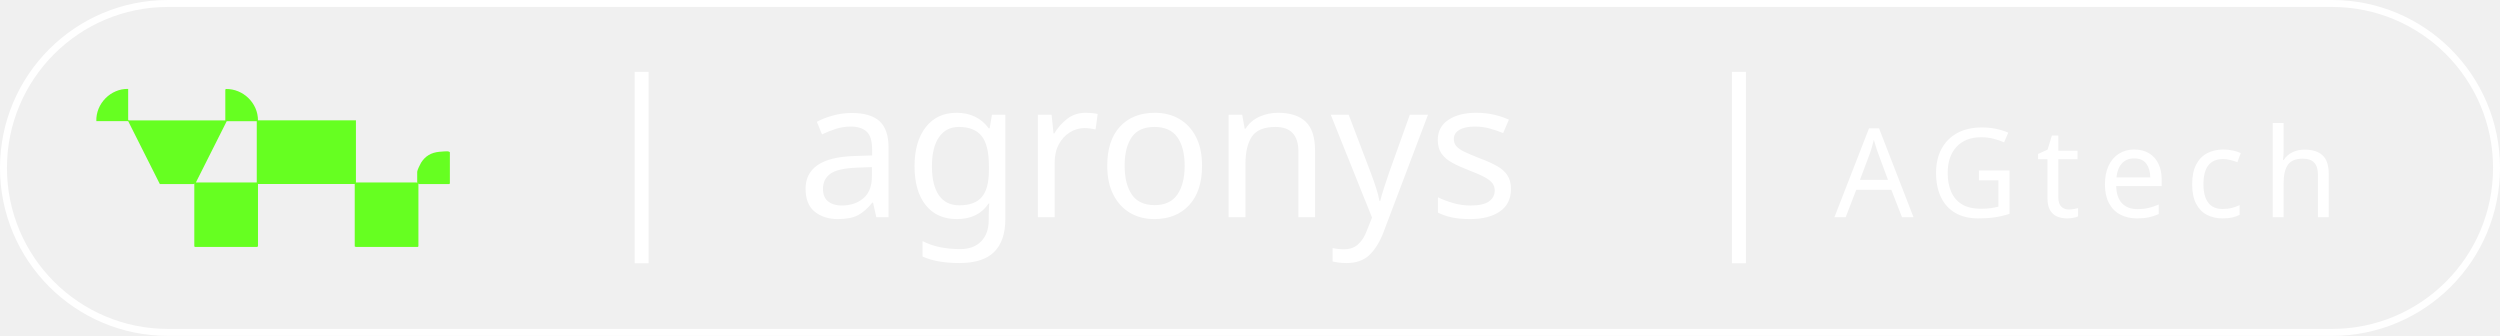
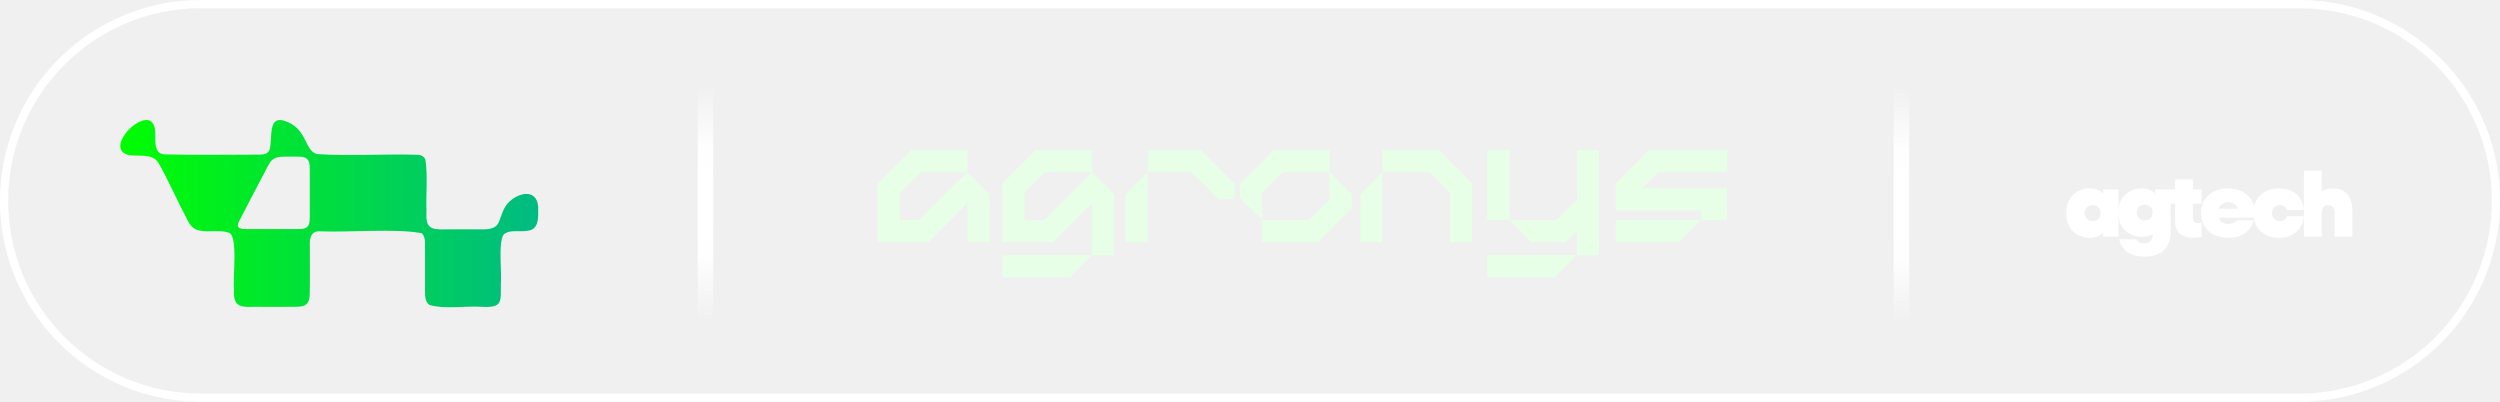
- <svg xmlns="http://www.w3.org/2000/svg" id="Capa_2" data-name="Capa 2" viewBox="0 0 2157.77 289.89">
+ <svg xmlns="http://www.w3.org/2000/svg" xmlns:xlink="http://www.w3.org/1999/xlink" id="Capa_2" data-name="Capa 2" viewBox="0 0 7944.63 1276.74">
  <defs>
    <style>
      .cls-1 {
-         font-family: Atmosphere, Atmosphere;
+         fill: url(#Degradado_sin_nombre_150);
      }

-       .cls-1, .cls-2 {
-         font-size: 106.95px;
-         letter-spacing: .14em;
+       .cls-2 {
+         fill: #fff;
      }

      .cls-3 {
-         letter-spacing: 0em;
+         fill: url(#Degradado_sin_nombre_261-2);
      }

-       .cls-3, .cls-2 {
-         font-family: TANJIRORegular, TANJIRO;
-       }
- 
-       .cls-3, .cls-4 {
-         font-size: 165px;
+       .cls-4 {
+         fill: #e6ffe6;
      }

      .cls-5 {
-         fill: #fff;
+         fill: none;
+         stroke: #fff;
+         stroke-miterlimit: 10;
+         stroke-width: 26px;
      }

      .cls-6 {
-         fill: none;
-         stroke: #fff;
-         stroke-miterlimit: 10;
-         stroke-width: 6px;
-       }
- 
-       .cls-7 {
-         fill: #66ff21;
-       }
- 
-       .cls-4 {
-         font-family: MyriadPro-Regular, 'Myriad Pro';
+         fill: url(#Degradado_sin_nombre_261);
      }
    </style>
+     <linearGradient id="Degradado_sin_nombre_150" data-name="Degradado sin nombre 150" x1="382.31" y1="678.91" x2="1710.45" y2="678.91" gradientUnits="userSpaceOnUse">
+       <stop offset="0" stop-color="#00fe00" />
+       <stop offset="1" stop-color="#00bb83" />
+     </linearGradient>
+     <radialGradient id="Degradado_sin_nombre_261" data-name="Degradado sin nombre 261" cx="2241.89" cy="643.83" fx="2241.89" fy="643.83" r="374.24" gradientUnits="userSpaceOnUse">
+       <stop offset="0" stop-color="#fff" />
+       <stop offset=".46" stop-color="#fff" stop-opacity=".95" />
+       <stop offset="1" stop-color="#fff" stop-opacity="0" />
+     </radialGradient>
+     <radialGradient id="Degradado_sin_nombre_261-2" data-name="Degradado sin nombre 261" cx="6042.46" cy="650" fx="6042.46" fy="650" xlink:href="#Degradado_sin_nombre_261" />
  </defs>
-   <g id="Capa_1-2" data-name="Capa 1">
-     <rect class="cls-6" x="3" y="3" width="2151.77" height="283.89" rx="141.94" ry="141.94" />
-     <text class="cls-5" transform="translate(508.35 187.44)">
-       <tspan class="cls-4" x="0" y="0" xml:space="preserve">|    </tspan>
-       <tspan class="cls-3" x="179.35" y="0" xml:space="preserve">agronys  </tspan>
-       <tspan class="cls-4" x="947.08" y="0">| </tspan>
-       <tspan class="cls-2" x="1021.49" y="0"> </tspan>
-       <tspan class="cls-1" x="1074.97" y="0">AGtech</tspan>
-     </text>
-     <g id="uuid-07106073-12cb-429d-a485-1cf824baa9ac" data-name="Capa 1-2">
-       <path class="cls-7" d="M110.62,76.75v26.62l.52.52h83.33v-26.62l.58-.47c14.88-.16,27.62,12.14,27.61,27.08h84.55v53.58h52.36c.1,0,.27.44.52.35v-9.57c0-1.27,2.51-6.48,3.34-7.8,3.75-5.91,8.72-8.7,15.63-9.42,1.49-.16,6.42-.54,7.67-.37.46.06,1.55.44,1.55.89v26.79l-.52.52h-26.1c-.1,0-.27-.44-.52-.35v54.1l-.52.52h-53.58c-.11,0-.53-.46-.87-.35v-53.93h-83.5v53.93c-.34-.11-.76.35-.87.35h-53.58l-.52-.52v-54.1c-.25-.09-.42.35-.52.35h-29.23l-27.31-54.28h-27.49c-.49-15.1,12.34-28.19,27.49-27.83ZM221.61,104.59h-25.92l-26.62,52.89h52.54v-52.89Z" />
+   <g id="Capa_2-2" data-name="Capa 2">
+     <rect class="cls-5" x="13" y="13" width="7918.63" height="1250.74" rx="625.37" ry="625.37" />
+     <g id="Capa_1-2" data-name="Capa 1-2">
+       <path class="cls-1" d="M478.57,384.47c28.06,21.54,3.71,71.13,24.33,97.6,4.45,5.05,10.72,7.51,17.83,8.52,84.78,2.16,217.61,1.26,301.58.73,13.72.4,30.24-1.67,34.76-16.7,10.45-37.55-9.54-117.12,58.75-86.16,62.19,27.68,53.24,93.98,93.07,101.22,87.12,6.42,231.01-.9,317.02,2.18,11.61-.18,23.08,5.06,26.2,16.87,7.5,51.85,1.11,108.47,3.13,161.06-3.29,54.88,11.77,61.01,62.92,58.97,33.76,0,68.24,0,102.24,0,24.58.29,56.26,2.39,66.03-25.84,8.07-22.38,15.04-47.05,33.65-63.39,38.31-34.08,93.63-35.68,90.13,28.96,1.11,27.35-.25,62.4-34.23,64.74-24.04,5.09-56.64-5.44-75.73,12.36-17.77,27.78-4.93,118.37-8.64,157.9.01,56.24,5.36,75.32-60.82,71.49-52.71-3.49-115.39,8.67-166.33-6.04-16.06-11.27-13.15-34.52-13.79-51.99-.04-37.26,0-80.8-.02-118.52-1.17-18.64,4.47-43.82-10.74-57.52-84.73-15.2-229.17-2.26-319.94-5.68-32.46-3.44-36.88,22.94-35.36,48.98-.25,46.51.78,104.28-.44,153.56-.43,8.3-1.66,17.19-6.13,23.85-7.31,11.5-23.07,13.1-36,13.3-41.39.83-87.3-.06-129.76.09-48.31,1.3-72.17,1.54-68.63-55.97-4.94-33.64,14.36-172.21-17.19-179.8-28.23-9.56-63.39-.46-92.67-6.58-18.51-3.3-29.95-16.75-37.68-32.57-30.22-56.6-61.31-128.1-92.96-183.25-21.46-32.52-66.27-16.92-98.55-25.38-65.88-21.11,30.99-129.13,73.8-107.07l.15.09ZM974.84,504.19c-7.87-6.27-18.89-6.06-30.67-6.42-9.74-.13-19.51-.15-29.28-.13-27.29.08-48.24-.41-61.58,26.49-27.69,52.69-68.46,129.49-95.08,182.27-2.65,6.51-3.85,11.99.02,16.09,3.89,4.21,13.08,5.26,19.63,5.35,6,.17,12.28.14,18.28.16,49.38-.02,98.9.02,147.99,0,41.63,1.15,40.48-15.19,40.26-50.62.02-41.8,0-85.39,0-126.84-.64-14.7,2.77-35.87-9.43-46.23l-.15-.12Z" />
    </g>
+     <g>
+       <path class="cls-4" d="M3073.78,547.03c28.92,28.54,52.44,51.87,70.57,69.99v152.71h-70.57v-123.78l-123.21,123.78h-161.38v-186.25l107.01-107.01h177.58v70.57h-148.66l-65.36,65.36v86.76h61.89l152.13-152.13Z" />
+       <path class="cls-4" d="M3540.56,617.02v193.77h-69.99v-164.85l-123.78,123.78h-161.38v-186.25l107.01-107.01h178.16v70.57h-149.24l-65.36,65.36v86.76h61.89l152.71-152.13c39.71,39.72,63.05,63.05,69.99,69.99ZM3185.41,881.36v-70.57h285.17l-70.57,70.57h-214.6Z" />
+       <path class="cls-4" d="M3577,617.02c9.25-9.25,21.01-21.01,35.28-35.28,14.26-14.26,26.03-25.83,35.29-34.71v222.7h-70.57v-152.71ZM3815.89,476.46l107.01,107.01v49.75h-49.75l-86.76-86.19h-138.82v-70.57h168.32Z" />
+       <path class="cls-4" d="M4047.26,476.46h177.58v70.57h-148.66l-65.36,65.94v86.19l-70.57-69.99v-45.12l107.01-107.59ZM4224.84,547.03c43.96,43.96,67.48,67.49,70.57,70.57v45.12l-107.01,107.01h-177.58v-70.57h148.66l65.36-65.36v-86.76Z" />
+       <path class="cls-4" d="M4323.17,617.02c44.34-44.34,67.87-67.68,70.57-69.99v222.7h-70.57v-152.71ZM4571.32,476.46l107.01,107.01v186.25h-70.57v-157.33l-65.36-65.36h-148.66v-70.57h177.58Z" />
+       <path class="cls-4" d="M4796.9,699.16h-70.57v-222.7h70.57v222.7ZM4726.33,881.36v-70.57h285.17l-70.57,70.57h-214.6ZM5011.49,476.46h69.99v334.33h-69.99v-78.09l-37.02,37.02h-107.59c-44.35-44.34-67.68-67.87-69.99-70.57h148.66l65.94-65.36v-157.33Z" />
+       <path class="cls-4" d="M5489.27,547.03h-219.23l-50.9,50.9h268.39v101.23h-81.56v-30.66h-271.86v-85.03l107.01-107.01h248.15v70.57ZM5134.12,769.72v-70.57h271.86l-69.99,70.57h-201.87Z" />
+     </g>
+     <g>
+       <path class="cls-2" d="M6732.05,602.28v149.76h-48.52v-12.77c-10.39,10.33-24.83,16.36-43.7,16.36-43.01,0-73.8-31.66-73.8-78.48s30.79-78.48,73.8-78.48c18.87,0,33.31,6.03,43.7,16.36v-12.77h48.52ZM6675.32,677.16c0-15.01-10.27-25.34-25.19-25.34s-25.19,10.33-25.19,25.34,10.27,25.34,25.19,25.34,25.19-10.33,25.19-25.34Z" />
+       <path class="cls-2" d="M6897.99,602.16v134.49c0,52.03-31,78.81-81.8,78.81s-74.2-22.86-81.85-54.81h55.74c3.86,8.13,11.78,13.24,24.46,13.24s26.54-6.59,26.54-28.69v-1.64c-8.97,5.71-20.25,8.89-34.12,8.89-45.11,0-75.6-31-75.6-76.86s30.49-76.89,75.6-76.89c17.71,0,31.71,6.04,41.93,16.39v-12.92h49.09ZM6840.66,675.57c0-14.74-10.27-24.92-25.19-24.92s-25.19,10.18-25.19,24.92,10.27,24.89,25.19,24.89,25.19-10.18,25.19-24.89Z" />
+       <path class="cls-2" d="M6996.53,752.96c-8.68,1.68-17.55,2.67-26.11,2.67-31.27,0-58.32-13.03-58.32-51.16v-57.28h-17.19v-44.87h17.19v-32.1h56.79v32.06h27.62v44.87h-27.62v47.4c0,10.27,6.86,14.29,16.62,14.29,3.51,0,7.29-.61,11-1.71l.02,45.82Z" />
+       <path class="cls-2" d="M7164.33,691.89h-114c4.57,11.83,15.13,19.56,30.77,19.56,11.66,0,21.36-3.96,28.4-11.56h52.99c-9.24,34.16-39.44,55.75-81.03,55.75-53.2,0-87.1-31.66-87.1-78.48s33.91-78.48,87.1-78.48c50.2,0,84.14,31.66,84.14,78.48,0,5.48-.54,10.33-1.26,14.73ZM7050.18,663.23h61.78c-4.62-12.29-15.67-20.37-30.96-20.37s-26.17,8.08-30.82,20.37Z" />
+       <path class="cls-2" d="M7268.57,687.01h52.68c-3.45,41.15-33.4,68.62-79.43,68.62-48.49,0-81.23-31.66-81.23-78.48s32.74-78.48,81.23-78.48,75.99,27.47,79.42,68.62h-52.67c-3.59-9.32-12.35-15.49-23.18-15.49-15.1,0-25.46,10.33-25.46,25.34s10.36,25.34,25.46,25.34c11.05,0,19.8-6.17,23.18-15.49Z" />
+       <path class="cls-2" d="M7475.55,672.9v79.14h-56.79v-76.47c0-14.89-8.12-23.75-19.95-23.75-12.49,0-20.61,9.34-20.61,25.1v75.12h-56.76v-209.67h56.79v65.49c9.94-6.21,21.77-9.17,34.88-9.17,45.05,0,62.44,30.61,62.44,74.22Z" />
+     </g>
+     <rect class="cls-6" x="2217.2" y="115.15" width="49.37" height="1057.37" />
+     <rect class="cls-3" x="6017.77" y="121.32" width="49.37" height="1057.37" />
  </g>
</svg>
